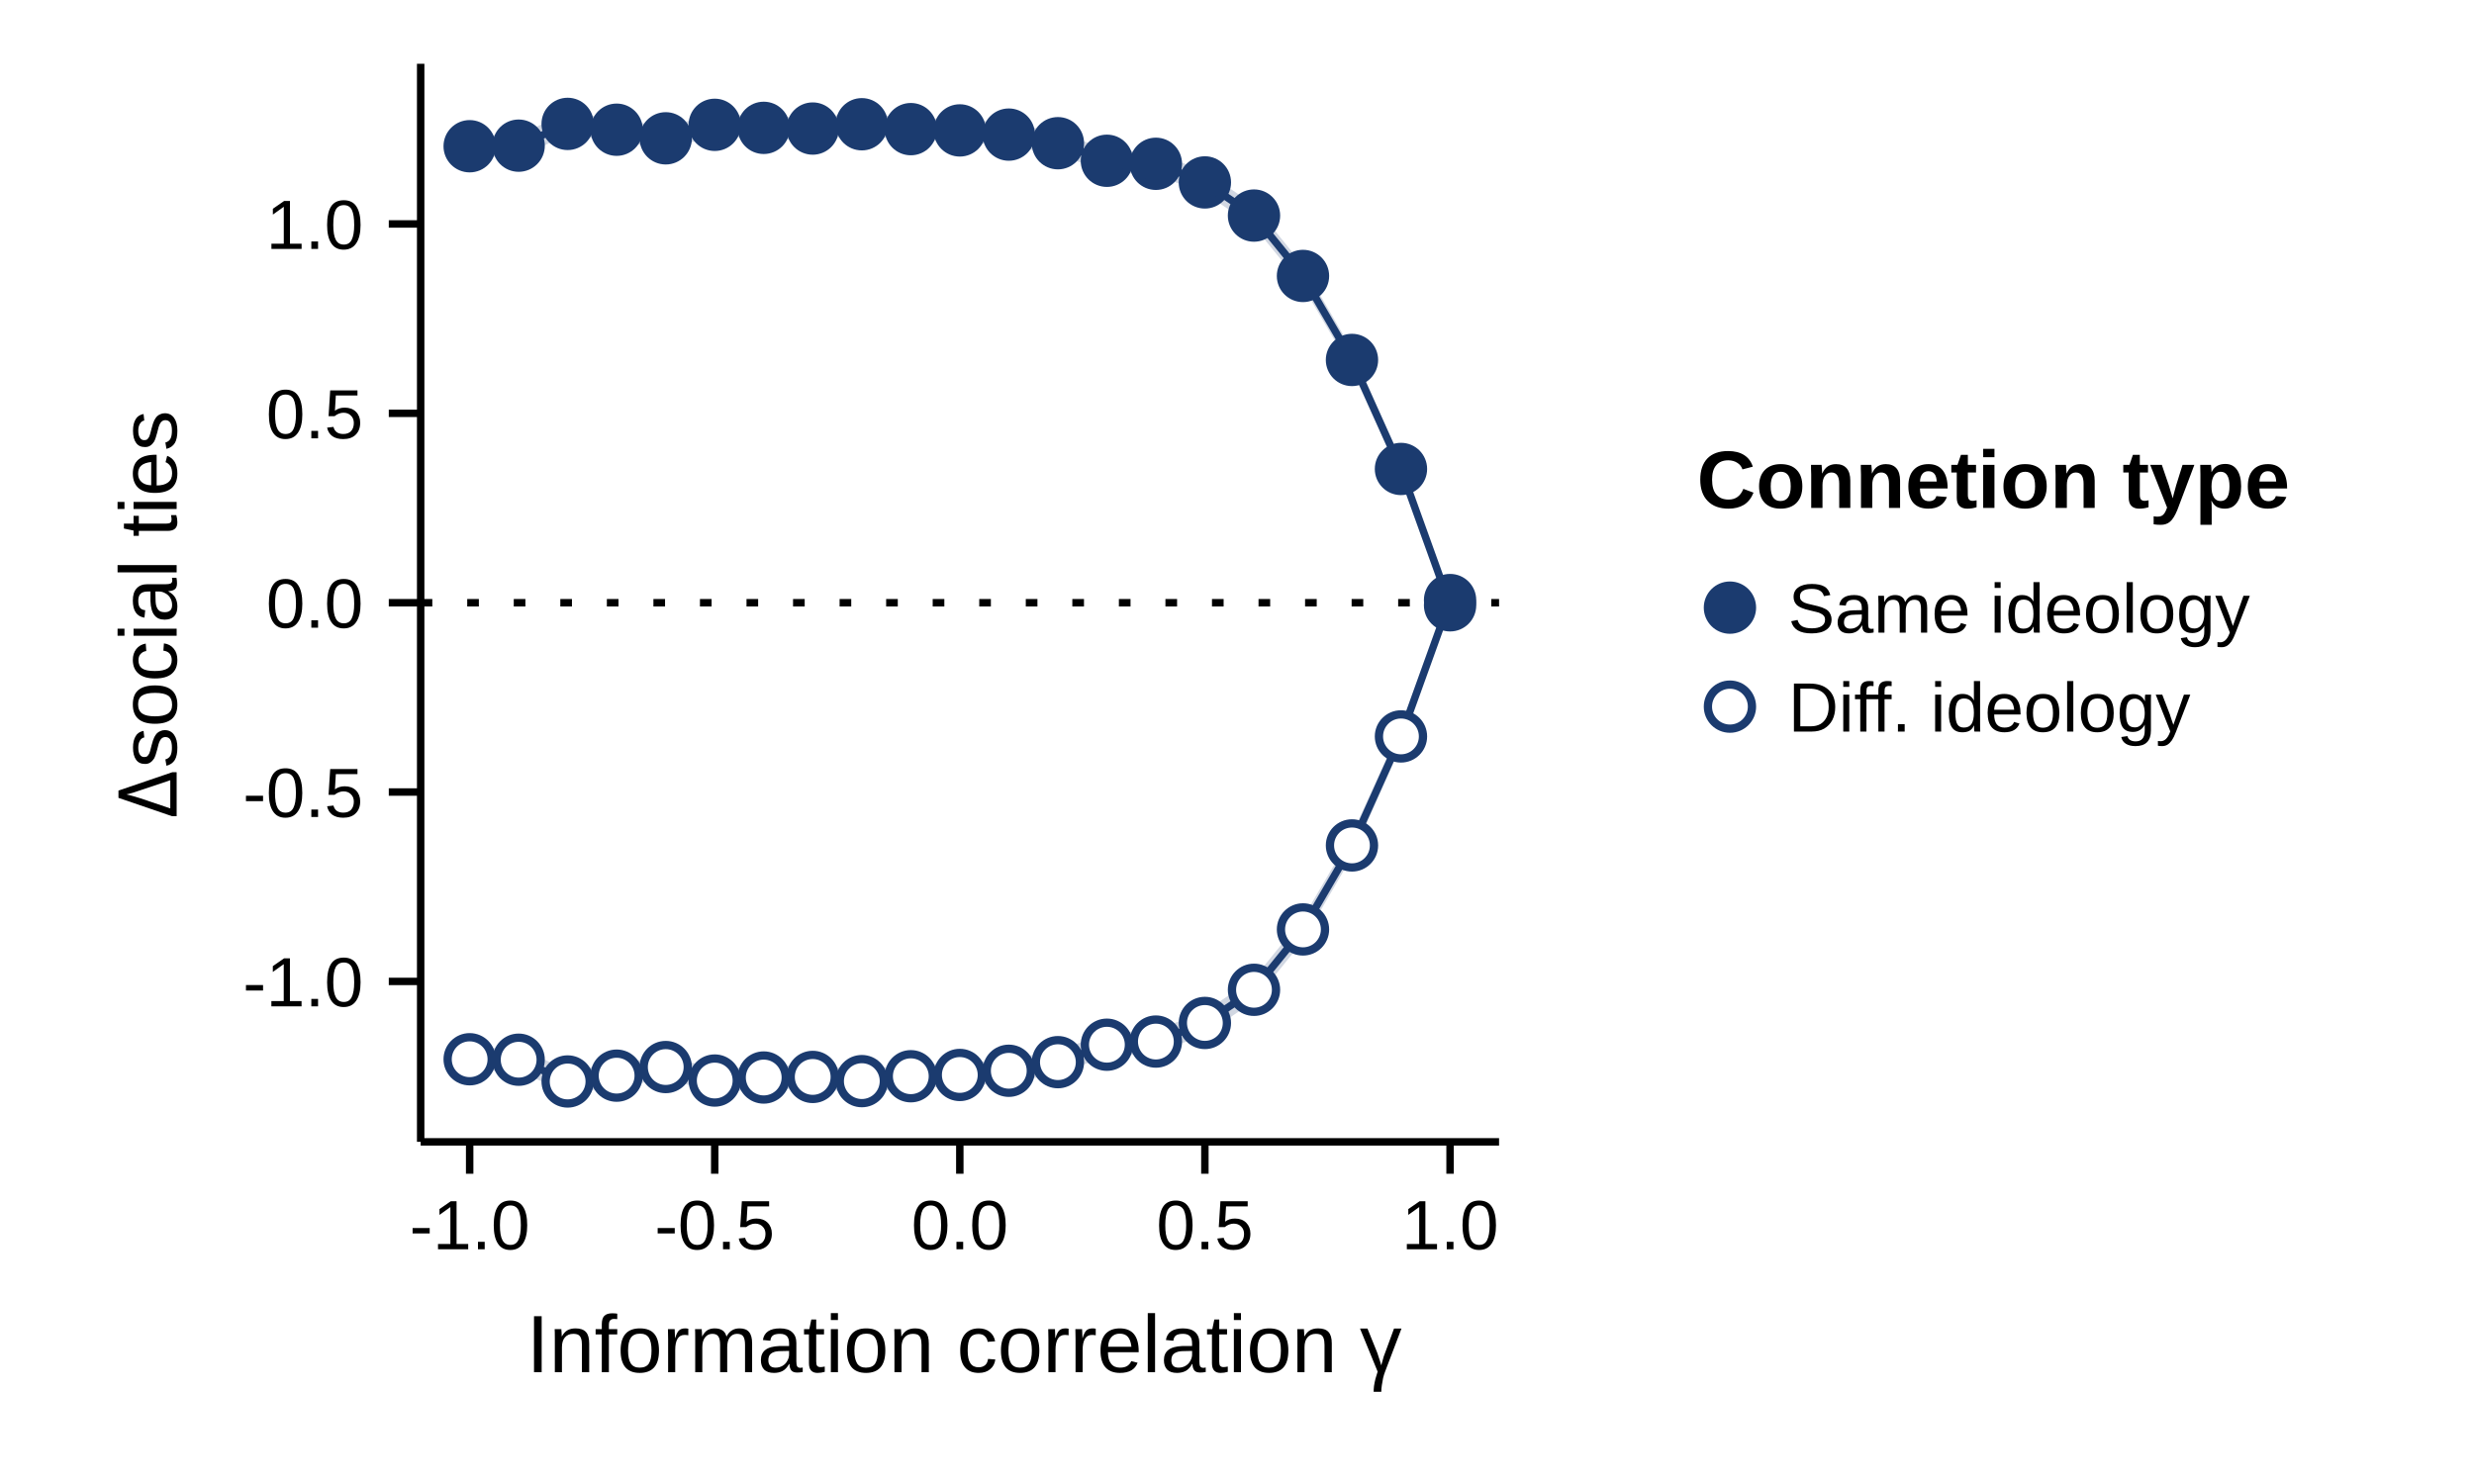
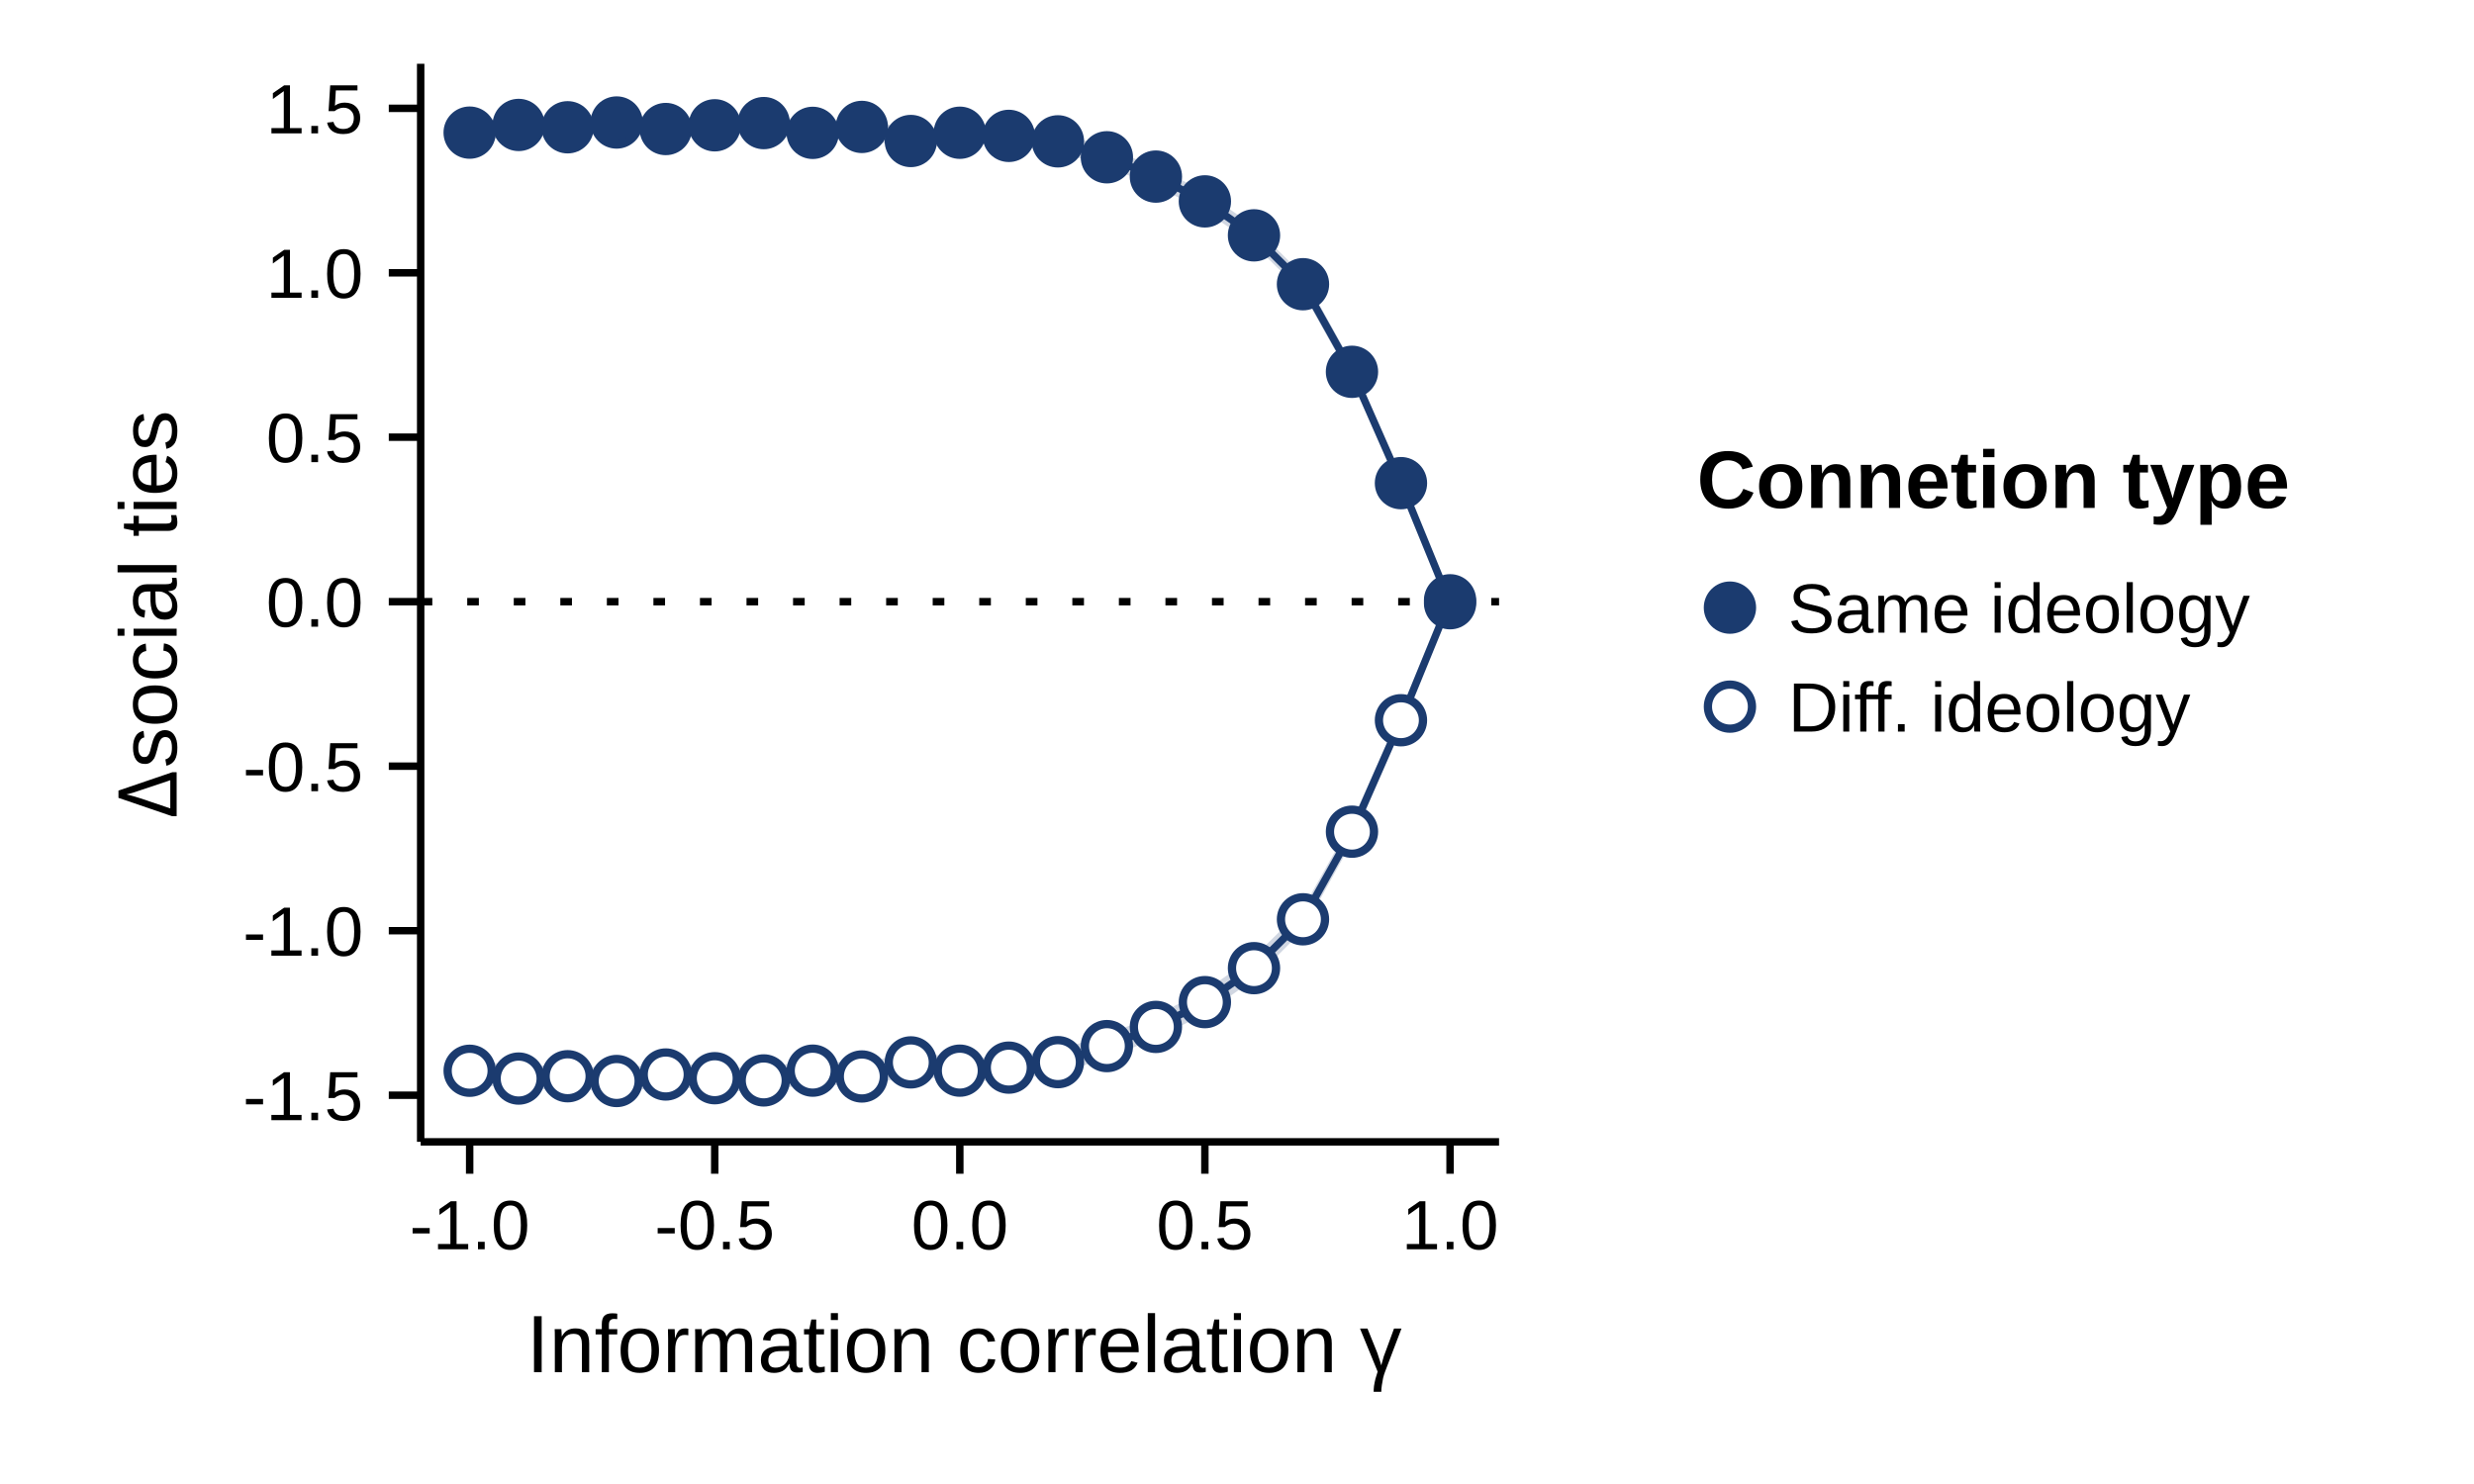
<svg xmlns="http://www.w3.org/2000/svg" viewBox="0 0 212.60 127.56">
  <defs>
    <style type="text/css">
    line, polyline, path, rect, circle {
      fill: none;
      stroke: #000000;
      stroke-linecap: round;
      stroke-linejoin: round;
      stroke-miterlimit: 10.00;
    }
  </style>
  </defs>
  <rect width="100%" height="100%" style="stroke: none; fill: #FFFFFF;" />
  <defs>
    <clipPath id="cpNC42ODE1OXwyMDcuOTE3fDEyNy41NTl8MA==">
      <rect x="4.68" y="0.00" width="203.24" height="127.56" />
    </clipPath>
  </defs>
  <rect x="4.68" y="-0.00" width="203.24" height="127.56" style="stroke-width: 1.07; stroke: #FFFFFF; fill: #FFFFFF;" clip-path="url(#cpNC42ODE1OXwyMDcuOTE3fDEyNy41NTl8MA==)" />
  <defs>
    <clipPath id="cpMHwyMTIuNTk4fDEyNy41NTl8MA==">
      <rect x="0.00" y="0.00" width="212.60" height="127.56" />
    </clipPath>
  </defs>
  <defs>
    <clipPath id="cpMzYuMTQ1MnwxMjguODE5fDk4LjE1M3w1LjQ3OTQ1">
      <rect x="36.15" y="5.48" width="92.67" height="92.67" />
    </clipPath>
  </defs>
  <rect x="36.15" y="5.48" width="92.67" height="92.67" style="stroke-width: 1.07; stroke: none; fill: #FFFFFF;" clip-path="url(#cpMzYuMTQ1MnwxMjguODE5fDk4LjE1M3w1LjQ3OTQ1)" />
-   <line x1="36.15" y1="51.81" x2="128.82" y2="51.81" style="stroke-width: 0.64; stroke-dasharray: 1.00,3.00; stroke-linecap: butt;" clip-path="url(#cpMzYuMTQ1MnwxMjguODE5fDk4LjE1M3w1LjQ3OTQ1)" />
-   <polyline points="40.36,11.67 44.57,11.58 48.78,9.69 52.99,10.21 57.21,10.93 61.42,9.77 65.63,10.03 69.84,10.08 74.06,9.71 78.27,10.15 82.48,10.23 86.69,10.60 90.91,11.34 95.12,12.85 99.33,13.12 103.54,14.74 107.76,17.60 111.97,22.82 116.18,30.08 120.39,39.54 124.61,51.37 124.61,52.69 120.39,41.08 116.18,31.79 111.97,24.62 107.76,19.47 103.54,16.62 99.33,15.03 95.12,14.78 90.91,13.27 86.69,12.54 82.48,12.18 78.27,12.05 74.06,11.65 69.84,12.01 65.63,11.95 61.42,11.69 57.21,12.85 52.99,12.10 48.78,11.61 44.57,13.47 40.36,13.46 " style="stroke-width: 1.07; stroke: none; fill: #1B3B6F; fill-opacity: 0.20;" clip-path="url(#cpMzYuMTQ1MnwxMjguODE5fDk4LjE1M3w1LjQ3OTQ1)" />
-   <polyline points="40.36,90.07 44.57,90.09 48.78,91.98 52.99,91.46 57.21,90.73 61.42,91.88 65.63,91.63 69.84,91.57 74.06,91.92 78.27,91.52 82.48,91.41 86.69,91.04 90.91,90.31 95.12,88.80 99.33,88.55 103.54,86.94 107.76,84.10 111.97,78.91 116.18,71.73 120.39,62.46 124.61,50.92 124.61,52.24 120.39,64.14 116.18,73.62 111.97,80.86 107.76,86.06 103.54,88.92 99.33,90.52 95.12,90.79 90.91,92.29 86.69,93.05 82.48,93.40 78.27,93.50 74.06,93.94 69.84,93.57 65.63,93.62 61.42,93.88 57.21,92.72 52.99,93.46 48.78,93.94 44.57,92.08 40.36,92.02 " style="stroke-width: 1.07; stroke: none; fill: #1B3B6F; fill-opacity: 0.20;" clip-path="url(#cpMzYuMTQ1MnwxMjguODE5fDk4LjE1M3w1LjQ3OTQ1)" />
-   <polyline points="40.36,12.57 44.57,12.52 48.78,10.65 52.99,11.15 57.21,11.89 61.42,10.73 65.63,10.99 69.84,11.05 74.06,10.68 78.27,11.10 82.48,11.21 86.69,11.57 90.91,12.31 95.12,13.82 99.33,14.08 103.54,15.68 107.76,18.53 111.97,23.72 116.18,30.94 120.39,40.31 124.61,52.03 " style="stroke-width: 0.64; stroke: #1B3B6F; stroke-linecap: butt;" clip-path="url(#cpMzYuMTQ1MnwxMjguODE5fDk4LjE1M3w1LjQ3OTQ1)" />
-   <polyline points="40.36,91.05 44.57,91.09 48.78,92.96 52.99,92.46 57.21,91.72 61.42,92.88 65.63,92.62 69.84,92.57 74.06,92.93 78.27,92.51 82.48,92.40 86.69,92.04 90.91,91.30 95.12,89.80 99.33,89.53 103.54,87.93 107.76,85.08 111.97,79.89 116.18,72.67 120.39,63.30 124.61,51.58 " style="stroke-width: 0.64; stroke: #1B3B6F; stroke-linecap: butt;" clip-path="url(#cpMzYuMTQ1MnwxMjguODE5fDk4LjE1M3w1LjQ3OTQ1)" />
-   <circle cx="40.36" cy="91.05" r="1.42pt" style="stroke-width: 0.71; stroke: #1B3B6F; fill: #FFFFFF;" clip-path="url(#cpMzYuMTQ1MnwxMjguODE5fDk4LjE1M3w1LjQ3OTQ1)" />
-   <circle cx="40.36" cy="12.57" r="1.42pt" style="stroke-width: 0.71; stroke: #1B3B6F; fill: #1B3B6F;" clip-path="url(#cpMzYuMTQ1MnwxMjguODE5fDk4LjE1M3w1LjQ3OTQ1)" />
-   <circle cx="44.57" cy="91.09" r="1.42pt" style="stroke-width: 0.71; stroke: #1B3B6F; fill: #FFFFFF;" clip-path="url(#cpMzYuMTQ1MnwxMjguODE5fDk4LjE1M3w1LjQ3OTQ1)" />
-   <circle cx="44.57" cy="12.52" r="1.42pt" style="stroke-width: 0.71; stroke: #1B3B6F; fill: #1B3B6F;" clip-path="url(#cpMzYuMTQ1MnwxMjguODE5fDk4LjE1M3w1LjQ3OTQ1)" />
-   <circle cx="48.78" cy="92.96" r="1.42pt" style="stroke-width: 0.71; stroke: #1B3B6F; fill: #FFFFFF;" clip-path="url(#cpMzYuMTQ1MnwxMjguODE5fDk4LjE1M3w1LjQ3OTQ1)" />
-   <circle cx="48.78" cy="10.65" r="1.42pt" style="stroke-width: 0.71; stroke: #1B3B6F; fill: #1B3B6F;" clip-path="url(#cpMzYuMTQ1MnwxMjguODE5fDk4LjE1M3w1LjQ3OTQ1)" />
-   <circle cx="52.99" cy="92.46" r="1.42pt" style="stroke-width: 0.71; stroke: #1B3B6F; fill: #FFFFFF;" clip-path="url(#cpMzYuMTQ1MnwxMjguODE5fDk4LjE1M3w1LjQ3OTQ1)" />
-   <circle cx="52.99" cy="11.15" r="1.42pt" style="stroke-width: 0.71; stroke: #1B3B6F; fill: #1B3B6F;" clip-path="url(#cpMzYuMTQ1MnwxMjguODE5fDk4LjE1M3w1LjQ3OTQ1)" />
-   <circle cx="57.21" cy="91.72" r="1.42pt" style="stroke-width: 0.71; stroke: #1B3B6F; fill: #FFFFFF;" clip-path="url(#cpMzYuMTQ1MnwxMjguODE5fDk4LjE1M3w1LjQ3OTQ1)" />
-   <circle cx="57.21" cy="11.89" r="1.42pt" style="stroke-width: 0.71; stroke: #1B3B6F; fill: #1B3B6F;" clip-path="url(#cpMzYuMTQ1MnwxMjguODE5fDk4LjE1M3w1LjQ3OTQ1)" />
-   <circle cx="61.42" cy="92.88" r="1.42pt" style="stroke-width: 0.71; stroke: #1B3B6F; fill: #FFFFFF;" clip-path="url(#cpMzYuMTQ1MnwxMjguODE5fDk4LjE1M3w1LjQ3OTQ1)" />
-   <circle cx="61.42" cy="10.73" r="1.42pt" style="stroke-width: 0.71; stroke: #1B3B6F; fill: #1B3B6F;" clip-path="url(#cpMzYuMTQ1MnwxMjguODE5fDk4LjE1M3w1LjQ3OTQ1)" />
-   <circle cx="65.63" cy="92.62" r="1.42pt" style="stroke-width: 0.71; stroke: #1B3B6F; fill: #FFFFFF;" clip-path="url(#cpMzYuMTQ1MnwxMjguODE5fDk4LjE1M3w1LjQ3OTQ1)" />
-   <circle cx="65.63" cy="10.99" r="1.42pt" style="stroke-width: 0.71; stroke: #1B3B6F; fill: #1B3B6F;" clip-path="url(#cpMzYuMTQ1MnwxMjguODE5fDk4LjE1M3w1LjQ3OTQ1)" />
-   <circle cx="69.84" cy="92.57" r="1.42pt" style="stroke-width: 0.71; stroke: #1B3B6F; fill: #FFFFFF;" clip-path="url(#cpMzYuMTQ1MnwxMjguODE5fDk4LjE1M3w1LjQ3OTQ1)" />
-   <circle cx="69.84" cy="11.05" r="1.42pt" style="stroke-width: 0.71; stroke: #1B3B6F; fill: #1B3B6F;" clip-path="url(#cpMzYuMTQ1MnwxMjguODE5fDk4LjE1M3w1LjQ3OTQ1)" />
-   <circle cx="74.06" cy="92.93" r="1.42pt" style="stroke-width: 0.71; stroke: #1B3B6F; fill: #FFFFFF;" clip-path="url(#cpMzYuMTQ1MnwxMjguODE5fDk4LjE1M3w1LjQ3OTQ1)" />
-   <circle cx="74.06" cy="10.68" r="1.42pt" style="stroke-width: 0.71; stroke: #1B3B6F; fill: #1B3B6F;" clip-path="url(#cpMzYuMTQ1MnwxMjguODE5fDk4LjE1M3w1LjQ3OTQ1)" />
-   <circle cx="78.27" cy="92.51" r="1.42pt" style="stroke-width: 0.71; stroke: #1B3B6F; fill: #FFFFFF;" clip-path="url(#cpMzYuMTQ1MnwxMjguODE5fDk4LjE1M3w1LjQ3OTQ1)" />
-   <circle cx="78.27" cy="11.10" r="1.42pt" style="stroke-width: 0.71; stroke: #1B3B6F; fill: #1B3B6F;" clip-path="url(#cpMzYuMTQ1MnwxMjguODE5fDk4LjE1M3w1LjQ3OTQ1)" />
-   <circle cx="82.48" cy="92.40" r="1.42pt" style="stroke-width: 0.71; stroke: #1B3B6F; fill: #FFFFFF;" clip-path="url(#cpMzYuMTQ1MnwxMjguODE5fDk4LjE1M3w1LjQ3OTQ1)" />
-   <circle cx="82.48" cy="11.21" r="1.42pt" style="stroke-width: 0.71; stroke: #1B3B6F; fill: #1B3B6F;" clip-path="url(#cpMzYuMTQ1MnwxMjguODE5fDk4LjE1M3w1LjQ3OTQ1)" />
-   <circle cx="86.69" cy="92.04" r="1.42pt" style="stroke-width: 0.71; stroke: #1B3B6F; fill: #FFFFFF;" clip-path="url(#cpMzYuMTQ1MnwxMjguODE5fDk4LjE1M3w1LjQ3OTQ1)" />
-   <circle cx="86.69" cy="11.57" r="1.42pt" style="stroke-width: 0.71; stroke: #1B3B6F; fill: #1B3B6F;" clip-path="url(#cpMzYuMTQ1MnwxMjguODE5fDk4LjE1M3w1LjQ3OTQ1)" />
+   <line x1="36.15" y1="51.72" x2="128.82" y2="51.72" style="stroke-width: 0.64; stroke-dasharray: 1.00,3.00; stroke-linecap: butt;" clip-path="url(#cpMzYuMTQ1MnwxMjguODE5fDk4LjE1M3w1LjQ3OTQ1)" />
+   <polyline points="40.36,10.58 44.57,9.90 48.78,10.08 52.99,9.69 57.21,10.24 61.42,9.92 65.63,9.73 69.84,10.57 74.06,10.06 78.27,11.28 82.48,10.57 86.69,10.83 90.91,11.30 95.12,12.70 99.33,14.36 103.54,16.49 107.76,19.44 111.97,23.66 116.18,31.22 120.39,40.87 124.61,51.27 124.61,52.42 120.39,42.19 116.18,32.70 111.97,25.19 107.76,21.02 103.54,18.12 99.33,16.00 95.12,14.34 90.91,13.01 86.69,12.52 82.48,12.26 78.27,12.96 74.06,11.76 69.84,12.26 65.63,11.42 61.42,11.62 57.21,11.94 52.99,11.36 48.78,11.79 44.57,11.57 40.36,12.22 " style="stroke-width: 1.07; stroke: none; fill: #1B3B6F; fill-opacity: 0.20;" clip-path="url(#cpMzYuMTQ1MnwxMjguODE5fDk4LjE1M3w1LjQ3OTQ1)" />
+   <polyline points="40.36,91.04 44.57,91.68 48.78,91.50 52.99,91.90 57.21,91.33 61.42,91.65 65.63,91.85 69.84,91.02 74.06,91.51 78.27,90.31 82.48,91.02 86.69,90.75 90.91,90.28 95.12,88.92 99.33,87.27 103.54,85.15 107.76,82.25 111.97,78.09 116.18,70.60 120.39,61.15 124.61,51.03 124.61,52.17 120.39,62.67 116.18,72.37 111.97,79.94 107.76,84.19 103.54,87.13 99.33,89.27 95.12,90.93 90.91,92.31 86.69,92.79 82.48,93.05 78.27,92.33 74.06,93.55 69.84,93.04 65.63,93.89 61.42,93.70 57.21,93.38 52.99,93.94 48.78,93.51 44.57,93.73 40.36,93.05 " style="stroke-width: 1.07; stroke: none; fill: #1B3B6F; fill-opacity: 0.20;" clip-path="url(#cpMzYuMTQ1MnwxMjguODE5fDk4LjE1M3w1LjQ3OTQ1)" />
+   <polyline points="40.36,11.40 44.57,10.74 48.78,10.94 52.99,10.53 57.21,11.09 61.42,10.77 65.63,10.58 69.84,11.42 74.06,10.91 78.27,12.12 82.48,11.41 86.69,11.68 90.91,12.15 95.12,13.52 99.33,15.18 103.54,17.31 107.76,20.23 111.97,24.43 116.18,31.96 120.39,41.53 124.61,51.85 " style="stroke-width: 0.64; stroke: #1B3B6F; stroke-linecap: butt;" clip-path="url(#cpMzYuMTQ1MnwxMjguODE5fDk4LjE1M3w1LjQ3OTQ1)" />
+   <polyline points="40.36,92.04 44.57,92.71 48.78,92.51 52.99,92.92 57.21,92.36 61.42,92.68 65.63,92.87 69.84,92.03 74.06,92.53 78.27,91.32 82.48,92.03 86.69,91.77 90.91,91.30 95.12,89.92 99.33,88.27 103.54,86.14 107.76,83.22 111.97,79.02 116.18,71.49 120.39,61.91 124.61,51.60 " style="stroke-width: 0.64; stroke: #1B3B6F; stroke-linecap: butt;" clip-path="url(#cpMzYuMTQ1MnwxMjguODE5fDk4LjE1M3w1LjQ3OTQ1)" />
+   <circle cx="40.36" cy="92.04" r="1.42pt" style="stroke-width: 0.71; stroke: #1B3B6F; fill: #FFFFFF;" clip-path="url(#cpMzYuMTQ1MnwxMjguODE5fDk4LjE1M3w1LjQ3OTQ1)" />
+   <circle cx="40.36" cy="11.40" r="1.42pt" style="stroke-width: 0.71; stroke: #1B3B6F; fill: #1B3B6F;" clip-path="url(#cpMzYuMTQ1MnwxMjguODE5fDk4LjE1M3w1LjQ3OTQ1)" />
+   <circle cx="44.57" cy="92.71" r="1.42pt" style="stroke-width: 0.71; stroke: #1B3B6F; fill: #FFFFFF;" clip-path="url(#cpMzYuMTQ1MnwxMjguODE5fDk4LjE1M3w1LjQ3OTQ1)" />
+   <circle cx="44.57" cy="10.74" r="1.42pt" style="stroke-width: 0.71; stroke: #1B3B6F; fill: #1B3B6F;" clip-path="url(#cpMzYuMTQ1MnwxMjguODE5fDk4LjE1M3w1LjQ3OTQ1)" />
+   <circle cx="48.78" cy="92.51" r="1.42pt" style="stroke-width: 0.71; stroke: #1B3B6F; fill: #FFFFFF;" clip-path="url(#cpMzYuMTQ1MnwxMjguODE5fDk4LjE1M3w1LjQ3OTQ1)" />
+   <circle cx="48.78" cy="10.94" r="1.42pt" style="stroke-width: 0.71; stroke: #1B3B6F; fill: #1B3B6F;" clip-path="url(#cpMzYuMTQ1MnwxMjguODE5fDk4LjE1M3w1LjQ3OTQ1)" />
+   <circle cx="52.99" cy="92.92" r="1.42pt" style="stroke-width: 0.71; stroke: #1B3B6F; fill: #FFFFFF;" clip-path="url(#cpMzYuMTQ1MnwxMjguODE5fDk4LjE1M3w1LjQ3OTQ1)" />
+   <circle cx="52.99" cy="10.53" r="1.42pt" style="stroke-width: 0.71; stroke: #1B3B6F; fill: #1B3B6F;" clip-path="url(#cpMzYuMTQ1MnwxMjguODE5fDk4LjE1M3w1LjQ3OTQ1)" />
+   <circle cx="57.21" cy="92.36" r="1.42pt" style="stroke-width: 0.71; stroke: #1B3B6F; fill: #FFFFFF;" clip-path="url(#cpMzYuMTQ1MnwxMjguODE5fDk4LjE1M3w1LjQ3OTQ1)" />
+   <circle cx="57.21" cy="11.09" r="1.42pt" style="stroke-width: 0.71; stroke: #1B3B6F; fill: #1B3B6F;" clip-path="url(#cpMzYuMTQ1MnwxMjguODE5fDk4LjE1M3w1LjQ3OTQ1)" />
+   <circle cx="61.42" cy="92.68" r="1.42pt" style="stroke-width: 0.71; stroke: #1B3B6F; fill: #FFFFFF;" clip-path="url(#cpMzYuMTQ1MnwxMjguODE5fDk4LjE1M3w1LjQ3OTQ1)" />
+   <circle cx="61.42" cy="10.77" r="1.42pt" style="stroke-width: 0.71; stroke: #1B3B6F; fill: #1B3B6F;" clip-path="url(#cpMzYuMTQ1MnwxMjguODE5fDk4LjE1M3w1LjQ3OTQ1)" />
+   <circle cx="65.63" cy="92.87" r="1.42pt" style="stroke-width: 0.71; stroke: #1B3B6F; fill: #FFFFFF;" clip-path="url(#cpMzYuMTQ1MnwxMjguODE5fDk4LjE1M3w1LjQ3OTQ1)" />
+   <circle cx="65.63" cy="10.58" r="1.42pt" style="stroke-width: 0.71; stroke: #1B3B6F; fill: #1B3B6F;" clip-path="url(#cpMzYuMTQ1MnwxMjguODE5fDk4LjE1M3w1LjQ3OTQ1)" />
+   <circle cx="69.84" cy="92.03" r="1.42pt" style="stroke-width: 0.71; stroke: #1B3B6F; fill: #FFFFFF;" clip-path="url(#cpMzYuMTQ1MnwxMjguODE5fDk4LjE1M3w1LjQ3OTQ1)" />
+   <circle cx="69.84" cy="11.42" r="1.42pt" style="stroke-width: 0.71; stroke: #1B3B6F; fill: #1B3B6F;" clip-path="url(#cpMzYuMTQ1MnwxMjguODE5fDk4LjE1M3w1LjQ3OTQ1)" />
+   <circle cx="74.06" cy="92.53" r="1.42pt" style="stroke-width: 0.71; stroke: #1B3B6F; fill: #FFFFFF;" clip-path="url(#cpMzYuMTQ1MnwxMjguODE5fDk4LjE1M3w1LjQ3OTQ1)" />
+   <circle cx="74.06" cy="10.91" r="1.42pt" style="stroke-width: 0.71; stroke: #1B3B6F; fill: #1B3B6F;" clip-path="url(#cpMzYuMTQ1MnwxMjguODE5fDk4LjE1M3w1LjQ3OTQ1)" />
+   <circle cx="78.27" cy="91.32" r="1.42pt" style="stroke-width: 0.71; stroke: #1B3B6F; fill: #FFFFFF;" clip-path="url(#cpMzYuMTQ1MnwxMjguODE5fDk4LjE1M3w1LjQ3OTQ1)" />
+   <circle cx="78.27" cy="12.12" r="1.42pt" style="stroke-width: 0.71; stroke: #1B3B6F; fill: #1B3B6F;" clip-path="url(#cpMzYuMTQ1MnwxMjguODE5fDk4LjE1M3w1LjQ3OTQ1)" />
+   <circle cx="82.48" cy="92.03" r="1.42pt" style="stroke-width: 0.71; stroke: #1B3B6F; fill: #FFFFFF;" clip-path="url(#cpMzYuMTQ1MnwxMjguODE5fDk4LjE1M3w1LjQ3OTQ1)" />
+   <circle cx="82.48" cy="11.41" r="1.42pt" style="stroke-width: 0.71; stroke: #1B3B6F; fill: #1B3B6F;" clip-path="url(#cpMzYuMTQ1MnwxMjguODE5fDk4LjE1M3w1LjQ3OTQ1)" />
+   <circle cx="86.69" cy="91.77" r="1.42pt" style="stroke-width: 0.71; stroke: #1B3B6F; fill: #FFFFFF;" clip-path="url(#cpMzYuMTQ1MnwxMjguODE5fDk4LjE1M3w1LjQ3OTQ1)" />
+   <circle cx="86.69" cy="11.68" r="1.42pt" style="stroke-width: 0.71; stroke: #1B3B6F; fill: #1B3B6F;" clip-path="url(#cpMzYuMTQ1MnwxMjguODE5fDk4LjE1M3w1LjQ3OTQ1)" />
  <circle cx="90.91" cy="91.30" r="1.42pt" style="stroke-width: 0.71; stroke: #1B3B6F; fill: #FFFFFF;" clip-path="url(#cpMzYuMTQ1MnwxMjguODE5fDk4LjE1M3w1LjQ3OTQ1)" />
-   <circle cx="90.91" cy="12.31" r="1.42pt" style="stroke-width: 0.71; stroke: #1B3B6F; fill: #1B3B6F;" clip-path="url(#cpMzYuMTQ1MnwxMjguODE5fDk4LjE1M3w1LjQ3OTQ1)" />
-   <circle cx="95.12" cy="89.80" r="1.42pt" style="stroke-width: 0.71; stroke: #1B3B6F; fill: #FFFFFF;" clip-path="url(#cpMzYuMTQ1MnwxMjguODE5fDk4LjE1M3w1LjQ3OTQ1)" />
-   <circle cx="95.12" cy="13.82" r="1.42pt" style="stroke-width: 0.71; stroke: #1B3B6F; fill: #1B3B6F;" clip-path="url(#cpMzYuMTQ1MnwxMjguODE5fDk4LjE1M3w1LjQ3OTQ1)" />
-   <circle cx="99.33" cy="89.53" r="1.42pt" style="stroke-width: 0.71; stroke: #1B3B6F; fill: #FFFFFF;" clip-path="url(#cpMzYuMTQ1MnwxMjguODE5fDk4LjE1M3w1LjQ3OTQ1)" />
-   <circle cx="99.33" cy="14.08" r="1.42pt" style="stroke-width: 0.71; stroke: #1B3B6F; fill: #1B3B6F;" clip-path="url(#cpMzYuMTQ1MnwxMjguODE5fDk4LjE1M3w1LjQ3OTQ1)" />
-   <circle cx="103.54" cy="87.93" r="1.42pt" style="stroke-width: 0.71; stroke: #1B3B6F; fill: #FFFFFF;" clip-path="url(#cpMzYuMTQ1MnwxMjguODE5fDk4LjE1M3w1LjQ3OTQ1)" />
-   <circle cx="103.54" cy="15.68" r="1.42pt" style="stroke-width: 0.71; stroke: #1B3B6F; fill: #1B3B6F;" clip-path="url(#cpMzYuMTQ1MnwxMjguODE5fDk4LjE1M3w1LjQ3OTQ1)" />
-   <circle cx="107.76" cy="85.08" r="1.42pt" style="stroke-width: 0.71; stroke: #1B3B6F; fill: #FFFFFF;" clip-path="url(#cpMzYuMTQ1MnwxMjguODE5fDk4LjE1M3w1LjQ3OTQ1)" />
-   <circle cx="107.76" cy="18.53" r="1.42pt" style="stroke-width: 0.71; stroke: #1B3B6F; fill: #1B3B6F;" clip-path="url(#cpMzYuMTQ1MnwxMjguODE5fDk4LjE1M3w1LjQ3OTQ1)" />
-   <circle cx="111.97" cy="79.89" r="1.42pt" style="stroke-width: 0.71; stroke: #1B3B6F; fill: #FFFFFF;" clip-path="url(#cpMzYuMTQ1MnwxMjguODE5fDk4LjE1M3w1LjQ3OTQ1)" />
-   <circle cx="111.97" cy="23.72" r="1.42pt" style="stroke-width: 0.71; stroke: #1B3B6F; fill: #1B3B6F;" clip-path="url(#cpMzYuMTQ1MnwxMjguODE5fDk4LjE1M3w1LjQ3OTQ1)" />
-   <circle cx="116.18" cy="72.67" r="1.42pt" style="stroke-width: 0.71; stroke: #1B3B6F; fill: #FFFFFF;" clip-path="url(#cpMzYuMTQ1MnwxMjguODE5fDk4LjE1M3w1LjQ3OTQ1)" />
-   <circle cx="116.18" cy="30.94" r="1.42pt" style="stroke-width: 0.71; stroke: #1B3B6F; fill: #1B3B6F;" clip-path="url(#cpMzYuMTQ1MnwxMjguODE5fDk4LjE1M3w1LjQ3OTQ1)" />
-   <circle cx="120.39" cy="63.30" r="1.42pt" style="stroke-width: 0.71; stroke: #1B3B6F; fill: #FFFFFF;" clip-path="url(#cpMzYuMTQ1MnwxMjguODE5fDk4LjE1M3w1LjQ3OTQ1)" />
-   <circle cx="120.39" cy="40.31" r="1.42pt" style="stroke-width: 0.71; stroke: #1B3B6F; fill: #1B3B6F;" clip-path="url(#cpMzYuMTQ1MnwxMjguODE5fDk4LjE1M3w1LjQ3OTQ1)" />
-   <circle cx="124.61" cy="51.58" r="1.42pt" style="stroke-width: 0.71; stroke: #1B3B6F; fill: #FFFFFF;" clip-path="url(#cpMzYuMTQ1MnwxMjguODE5fDk4LjE1M3w1LjQ3OTQ1)" />
-   <circle cx="124.61" cy="52.03" r="1.42pt" style="stroke-width: 0.71; stroke: #1B3B6F; fill: #1B3B6F;" clip-path="url(#cpMzYuMTQ1MnwxMjguODE5fDk4LjE1M3w1LjQ3OTQ1)" />
+   <circle cx="90.91" cy="12.15" r="1.42pt" style="stroke-width: 0.71; stroke: #1B3B6F; fill: #1B3B6F;" clip-path="url(#cpMzYuMTQ1MnwxMjguODE5fDk4LjE1M3w1LjQ3OTQ1)" />
+   <circle cx="95.12" cy="89.92" r="1.42pt" style="stroke-width: 0.71; stroke: #1B3B6F; fill: #FFFFFF;" clip-path="url(#cpMzYuMTQ1MnwxMjguODE5fDk4LjE1M3w1LjQ3OTQ1)" />
+   <circle cx="95.12" cy="13.52" r="1.42pt" style="stroke-width: 0.71; stroke: #1B3B6F; fill: #1B3B6F;" clip-path="url(#cpMzYuMTQ1MnwxMjguODE5fDk4LjE1M3w1LjQ3OTQ1)" />
+   <circle cx="99.33" cy="88.27" r="1.42pt" style="stroke-width: 0.71; stroke: #1B3B6F; fill: #FFFFFF;" clip-path="url(#cpMzYuMTQ1MnwxMjguODE5fDk4LjE1M3w1LjQ3OTQ1)" />
+   <circle cx="99.33" cy="15.18" r="1.42pt" style="stroke-width: 0.71; stroke: #1B3B6F; fill: #1B3B6F;" clip-path="url(#cpMzYuMTQ1MnwxMjguODE5fDk4LjE1M3w1LjQ3OTQ1)" />
+   <circle cx="103.54" cy="86.14" r="1.42pt" style="stroke-width: 0.71; stroke: #1B3B6F; fill: #FFFFFF;" clip-path="url(#cpMzYuMTQ1MnwxMjguODE5fDk4LjE1M3w1LjQ3OTQ1)" />
+   <circle cx="103.54" cy="17.31" r="1.42pt" style="stroke-width: 0.71; stroke: #1B3B6F; fill: #1B3B6F;" clip-path="url(#cpMzYuMTQ1MnwxMjguODE5fDk4LjE1M3w1LjQ3OTQ1)" />
+   <circle cx="107.76" cy="83.22" r="1.42pt" style="stroke-width: 0.71; stroke: #1B3B6F; fill: #FFFFFF;" clip-path="url(#cpMzYuMTQ1MnwxMjguODE5fDk4LjE1M3w1LjQ3OTQ1)" />
+   <circle cx="107.76" cy="20.23" r="1.42pt" style="stroke-width: 0.71; stroke: #1B3B6F; fill: #1B3B6F;" clip-path="url(#cpMzYuMTQ1MnwxMjguODE5fDk4LjE1M3w1LjQ3OTQ1)" />
+   <circle cx="111.97" cy="79.02" r="1.42pt" style="stroke-width: 0.71; stroke: #1B3B6F; fill: #FFFFFF;" clip-path="url(#cpMzYuMTQ1MnwxMjguODE5fDk4LjE1M3w1LjQ3OTQ1)" />
+   <circle cx="111.97" cy="24.43" r="1.42pt" style="stroke-width: 0.71; stroke: #1B3B6F; fill: #1B3B6F;" clip-path="url(#cpMzYuMTQ1MnwxMjguODE5fDk4LjE1M3w1LjQ3OTQ1)" />
+   <circle cx="116.18" cy="71.49" r="1.42pt" style="stroke-width: 0.71; stroke: #1B3B6F; fill: #FFFFFF;" clip-path="url(#cpMzYuMTQ1MnwxMjguODE5fDk4LjE1M3w1LjQ3OTQ1)" />
+   <circle cx="116.18" cy="31.96" r="1.42pt" style="stroke-width: 0.71; stroke: #1B3B6F; fill: #1B3B6F;" clip-path="url(#cpMzYuMTQ1MnwxMjguODE5fDk4LjE1M3w1LjQ3OTQ1)" />
+   <circle cx="120.39" cy="61.91" r="1.42pt" style="stroke-width: 0.71; stroke: #1B3B6F; fill: #FFFFFF;" clip-path="url(#cpMzYuMTQ1MnwxMjguODE5fDk4LjE1M3w1LjQ3OTQ1)" />
+   <circle cx="120.39" cy="41.53" r="1.42pt" style="stroke-width: 0.71; stroke: #1B3B6F; fill: #1B3B6F;" clip-path="url(#cpMzYuMTQ1MnwxMjguODE5fDk4LjE1M3w1LjQ3OTQ1)" />
+   <circle cx="124.61" cy="51.60" r="1.42pt" style="stroke-width: 0.71; stroke: #1B3B6F; fill: #FFFFFF;" clip-path="url(#cpMzYuMTQ1MnwxMjguODE5fDk4LjE1M3w1LjQ3OTQ1)" />
+   <circle cx="124.61" cy="51.85" r="1.42pt" style="stroke-width: 0.71; stroke: #1B3B6F; fill: #1B3B6F;" clip-path="url(#cpMzYuMTQ1MnwxMjguODE5fDk4LjE1M3w1LjQ3OTQ1)" />
  <defs>
    <clipPath id="cpMHwyMTIuNTk4fDEyNy41NTl8MA==">
      <rect x="0.00" y="0.00" width="212.60" height="127.56" />
    </clipPath>
  </defs>
  <polyline points="36.15,98.15 36.15,5.48 " style="stroke-width: 0.64; stroke-linecap: butt;" clip-path="url(#cpMHwyMTIuNTk4fDEyNy41NTl8MA==)" />
  <g clip-path="url(#cpMHwyMTIuNTk4fDEyNy41NTl8MA==)">
-     <text x="20.87" y="86.50" style="font-size: 6.00px; font-family: Arial;" textLength="10.34px" lengthAdjust="spacingAndGlyphs">-1.0</text>
+     <text x="20.87" y="96.29" style="font-size: 6.00px; font-family: Arial;" textLength="10.34px" lengthAdjust="spacingAndGlyphs">-1.5</text>
  </g>
  <g clip-path="url(#cpMHwyMTIuNTk4fDEyNy41NTl8MA==)">
-     <text x="20.87" y="70.23" style="font-size: 6.00px; font-family: Arial;" textLength="10.34px" lengthAdjust="spacingAndGlyphs">-0.5</text>
+     <text x="20.87" y="82.15" style="font-size: 6.00px; font-family: Arial;" textLength="10.34px" lengthAdjust="spacingAndGlyphs">-1.0</text>
  </g>
  <g clip-path="url(#cpMHwyMTIuNTk4fDEyNy41NTl8MA==)">
-     <text x="22.87" y="53.95" style="font-size: 6.00px; font-family: Arial;" textLength="8.34px" lengthAdjust="spacingAndGlyphs">0.0</text>
+     <text x="20.87" y="68.01" style="font-size: 6.00px; font-family: Arial;" textLength="10.34px" lengthAdjust="spacingAndGlyphs">-0.5</text>
  </g>
  <g clip-path="url(#cpMHwyMTIuNTk4fDEyNy41NTl8MA==)">
-     <text x="22.87" y="37.68" style="font-size: 6.00px; font-family: Arial;" textLength="8.34px" lengthAdjust="spacingAndGlyphs">0.5</text>
+     <text x="22.87" y="53.87" style="font-size: 6.00px; font-family: Arial;" textLength="8.34px" lengthAdjust="spacingAndGlyphs">0.0</text>
  </g>
  <g clip-path="url(#cpMHwyMTIuNTk4fDEyNy41NTl8MA==)">
-     <text x="22.87" y="21.40" style="font-size: 6.00px; font-family: Arial;" textLength="8.34px" lengthAdjust="spacingAndGlyphs">1.0</text>
+     <text x="22.87" y="39.73" style="font-size: 6.00px; font-family: Arial;" textLength="8.34px" lengthAdjust="spacingAndGlyphs">0.5</text>
  </g>
-   <polyline points="33.41,84.36 36.15,84.36 " style="stroke-width: 0.64; stroke-linecap: butt;" clip-path="url(#cpMHwyMTIuNTk4fDEyNy41NTl8MA==)" />
-   <polyline points="33.41,68.08 36.15,68.08 " style="stroke-width: 0.64; stroke-linecap: butt;" clip-path="url(#cpMHwyMTIuNTk4fDEyNy41NTl8MA==)" />
-   <polyline points="33.41,51.81 36.15,51.81 " style="stroke-width: 0.64; stroke-linecap: butt;" clip-path="url(#cpMHwyMTIuNTk4fDEyNy41NTl8MA==)" />
-   <polyline points="33.41,35.53 36.15,35.53 " style="stroke-width: 0.64; stroke-linecap: butt;" clip-path="url(#cpMHwyMTIuNTk4fDEyNy41NTl8MA==)" />
-   <polyline points="33.41,19.25 36.15,19.25 " style="stroke-width: 0.64; stroke-linecap: butt;" clip-path="url(#cpMHwyMTIuNTk4fDEyNy41NTl8MA==)" />
+   <g clip-path="url(#cpMHwyMTIuNTk4fDEyNy41NTl8MA==)">
+     <text x="22.87" y="25.60" style="font-size: 6.00px; font-family: Arial;" textLength="8.34px" lengthAdjust="spacingAndGlyphs">1.0</text>
+   </g>
+   <g clip-path="url(#cpMHwyMTIuNTk4fDEyNy41NTl8MA==)">
+     <text x="22.87" y="11.46" style="font-size: 6.00px; font-family: Arial;" textLength="8.34px" lengthAdjust="spacingAndGlyphs">1.5</text>
+   </g>
+   <polyline points="33.41,94.14 36.15,94.14 " style="stroke-width: 0.64; stroke-linecap: butt;" clip-path="url(#cpMHwyMTIuNTk4fDEyNy41NTl8MA==)" />
+   <polyline points="33.41,80.00 36.15,80.00 " style="stroke-width: 0.64; stroke-linecap: butt;" clip-path="url(#cpMHwyMTIuNTk4fDEyNy41NTl8MA==)" />
+   <polyline points="33.41,65.86 36.15,65.86 " style="stroke-width: 0.64; stroke-linecap: butt;" clip-path="url(#cpMHwyMTIuNTk4fDEyNy41NTl8MA==)" />
+   <polyline points="33.41,51.72 36.15,51.72 " style="stroke-width: 0.64; stroke-linecap: butt;" clip-path="url(#cpMHwyMTIuNTk4fDEyNy41NTl8MA==)" />
+   <polyline points="33.41,37.58 36.15,37.58 " style="stroke-width: 0.64; stroke-linecap: butt;" clip-path="url(#cpMHwyMTIuNTk4fDEyNy41NTl8MA==)" />
+   <polyline points="33.41,23.45 36.15,23.45 " style="stroke-width: 0.64; stroke-linecap: butt;" clip-path="url(#cpMHwyMTIuNTk4fDEyNy41NTl8MA==)" />
+   <polyline points="33.41,9.31 36.15,9.31 " style="stroke-width: 0.64; stroke-linecap: butt;" clip-path="url(#cpMHwyMTIuNTk4fDEyNy41NTl8MA==)" />
  <polyline points="36.15,98.15 128.82,98.15 " style="stroke-width: 0.64; stroke-linecap: butt;" clip-path="url(#cpMHwyMTIuNTk4fDEyNy41NTl8MA==)" />
  <polyline points="40.36,100.89 40.36,98.15 " style="stroke-width: 0.64; stroke-linecap: butt;" clip-path="url(#cpMHwyMTIuNTk4fDEyNy41NTl8MA==)" />
  <polyline points="61.42,100.89 61.42,98.15 " style="stroke-width: 0.64; stroke-linecap: butt;" clip-path="url(#cpMHwyMTIuNTk4fDEyNy41NTl8MA==)" />
  <polyline points="82.48,100.89 82.48,98.15 " style="stroke-width: 0.64; stroke-linecap: butt;" clip-path="url(#cpMHwyMTIuNTk4fDEyNy41NTl8MA==)" />
  <polyline points="103.54,100.89 103.54,98.15 " style="stroke-width: 0.64; stroke-linecap: butt;" clip-path="url(#cpMHwyMTIuNTk4fDEyNy41NTl8MA==)" />
  <polyline points="124.61,100.89 124.61,98.15 " style="stroke-width: 0.64; stroke-linecap: butt;" clip-path="url(#cpMHwyMTIuNTk4fDEyNy41NTl8MA==)" />
  <g clip-path="url(#cpMHwyMTIuNTk4fDEyNy41NTl8MA==)">
    <text x="35.19" y="107.38" style="font-size: 6.00px; font-family: Arial;" textLength="10.34px" lengthAdjust="spacingAndGlyphs">-1.0</text>
  </g>
  <g clip-path="url(#cpMHwyMTIuNTk4fDEyNy41NTl8MA==)">
    <text x="56.25" y="107.38" style="font-size: 6.00px; font-family: Arial;" textLength="10.34px" lengthAdjust="spacingAndGlyphs">-0.5</text>
  </g>
  <g clip-path="url(#cpMHwyMTIuNTk4fDEyNy41NTl8MA==)">
    <text x="78.31" y="107.38" style="font-size: 6.00px; font-family: Arial;" textLength="8.34px" lengthAdjust="spacingAndGlyphs">0.0</text>
  </g>
  <g clip-path="url(#cpMHwyMTIuNTk4fDEyNy41NTl8MA==)">
    <text x="99.37" y="107.38" style="font-size: 6.00px; font-family: Arial;" textLength="8.34px" lengthAdjust="spacingAndGlyphs">0.5</text>
  </g>
  <g clip-path="url(#cpMHwyMTIuNTk4fDEyNy41NTl8MA==)">
    <text x="120.44" y="107.38" style="font-size: 6.00px; font-family: Arial;" textLength="8.34px" lengthAdjust="spacingAndGlyphs">1.0</text>
  </g>
  <g clip-path="url(#cpMHwyMTIuNTk4fDEyNy41NTl8MA==)">
    <text x="45.25" y="117.95" style="font-size: 7.00px; font-family: Arial;" textLength="71.59px" lengthAdjust="spacingAndGlyphs">Information correlation </text>
  </g>
  <g clip-path="url(#cpMHwyMTIuNTk4fDEyNy41NTl8MA==)">
    <text x="116.84" y="117.95" style="font-size: 7.00px; font-family: Symbol;" textLength="2.88px" lengthAdjust="spacingAndGlyphs">γ</text>
  </g>
  <g clip-path="url(#cpMHwyMTIuNTk4fDEyNy41NTl8MA==)">
    <text transform="translate(15.18,70.30) rotate(-90)" style="font-size: 7.00px; font-family: Symbol;" textLength="4.28px" lengthAdjust="spacingAndGlyphs">Δ</text>
  </g>
  <g clip-path="url(#cpMHwyMTIuNTk4fDEyNy41NTl8MA==)">
    <text transform="translate(15.18,66.01) rotate(-90)" style="font-size: 7.00px; font-family: Arial;" textLength="32.68px" lengthAdjust="spacingAndGlyphs"> social ties</text>
  </g>
  <rect x="140.16" y="32.98" width="62.28" height="37.68" style="stroke-width: 1.07; stroke: none; fill: #FFFFFF;" clip-path="url(#cpMHwyMTIuNTk4fDEyNy41NTl8MA==)" />
  <g clip-path="url(#cpMHwyMTIuNTk4fDEyNy41NTl8MA==)">
    <text x="145.83" y="43.66" style="font-size: 7.00px; font-weight: bold; font-family: Arial;" textLength="50.94px" lengthAdjust="spacingAndGlyphs">Connetion type</text>
  </g>
  <circle cx="148.66" cy="52.23" r="1.42pt" style="stroke-width: 0.71; stroke: #1B3B6F; fill: #1B3B6F;" clip-path="url(#cpMHwyMTIuNTk4fDEyNy41NTl8MA==)" />
  <circle cx="148.66" cy="60.74" r="1.42pt" style="stroke-width: 0.71; stroke: #1B3B6F; fill: #FFFFFF;" clip-path="url(#cpMHwyMTIuNTk4fDEyNy41NTl8MA==)" />
  <g clip-path="url(#cpMHwyMTIuNTk4fDEyNy41NTl8MA==)">
    <text x="153.66" y="54.38" style="font-size: 6.00px; font-family: Arial;" textLength="39.69px" lengthAdjust="spacingAndGlyphs">Same ideology</text>
  </g>
  <g clip-path="url(#cpMHwyMTIuNTk4fDEyNy41NTl8MA==)">
    <text x="153.66" y="62.88" style="font-size: 6.00px; font-family: Arial;" textLength="34.68px" lengthAdjust="spacingAndGlyphs">Diff. ideology</text>
  </g>
</svg>
